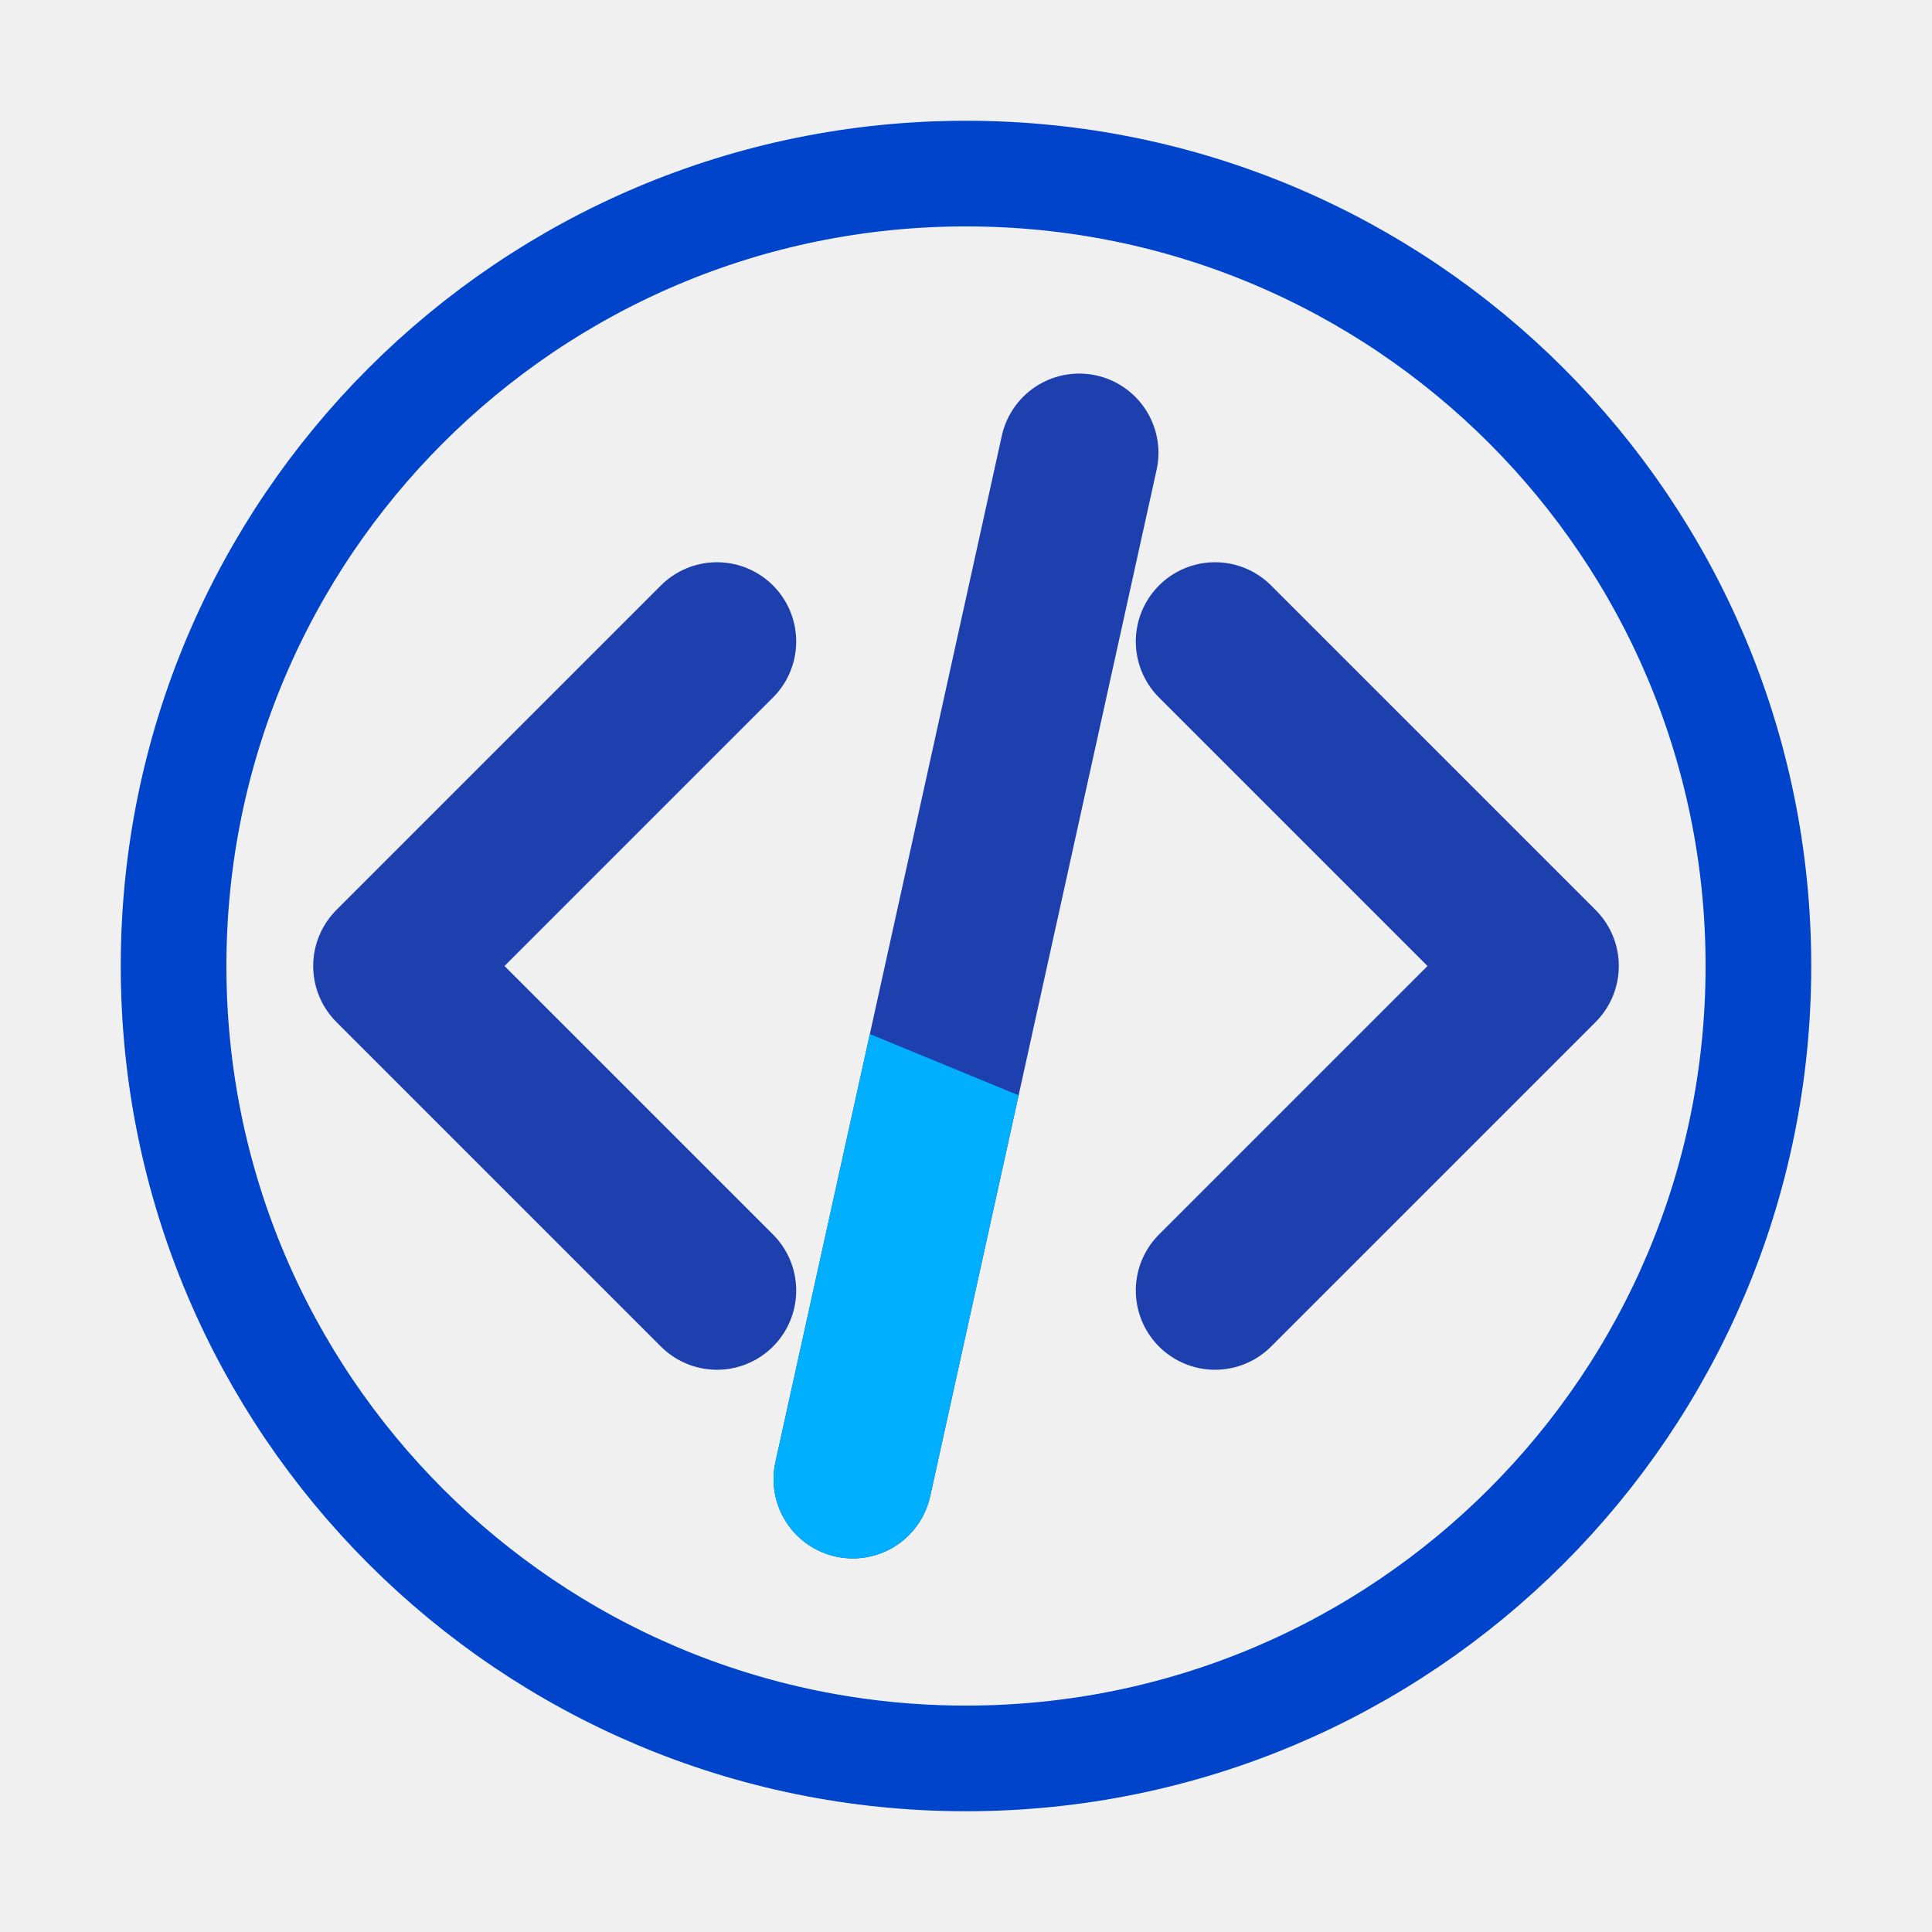
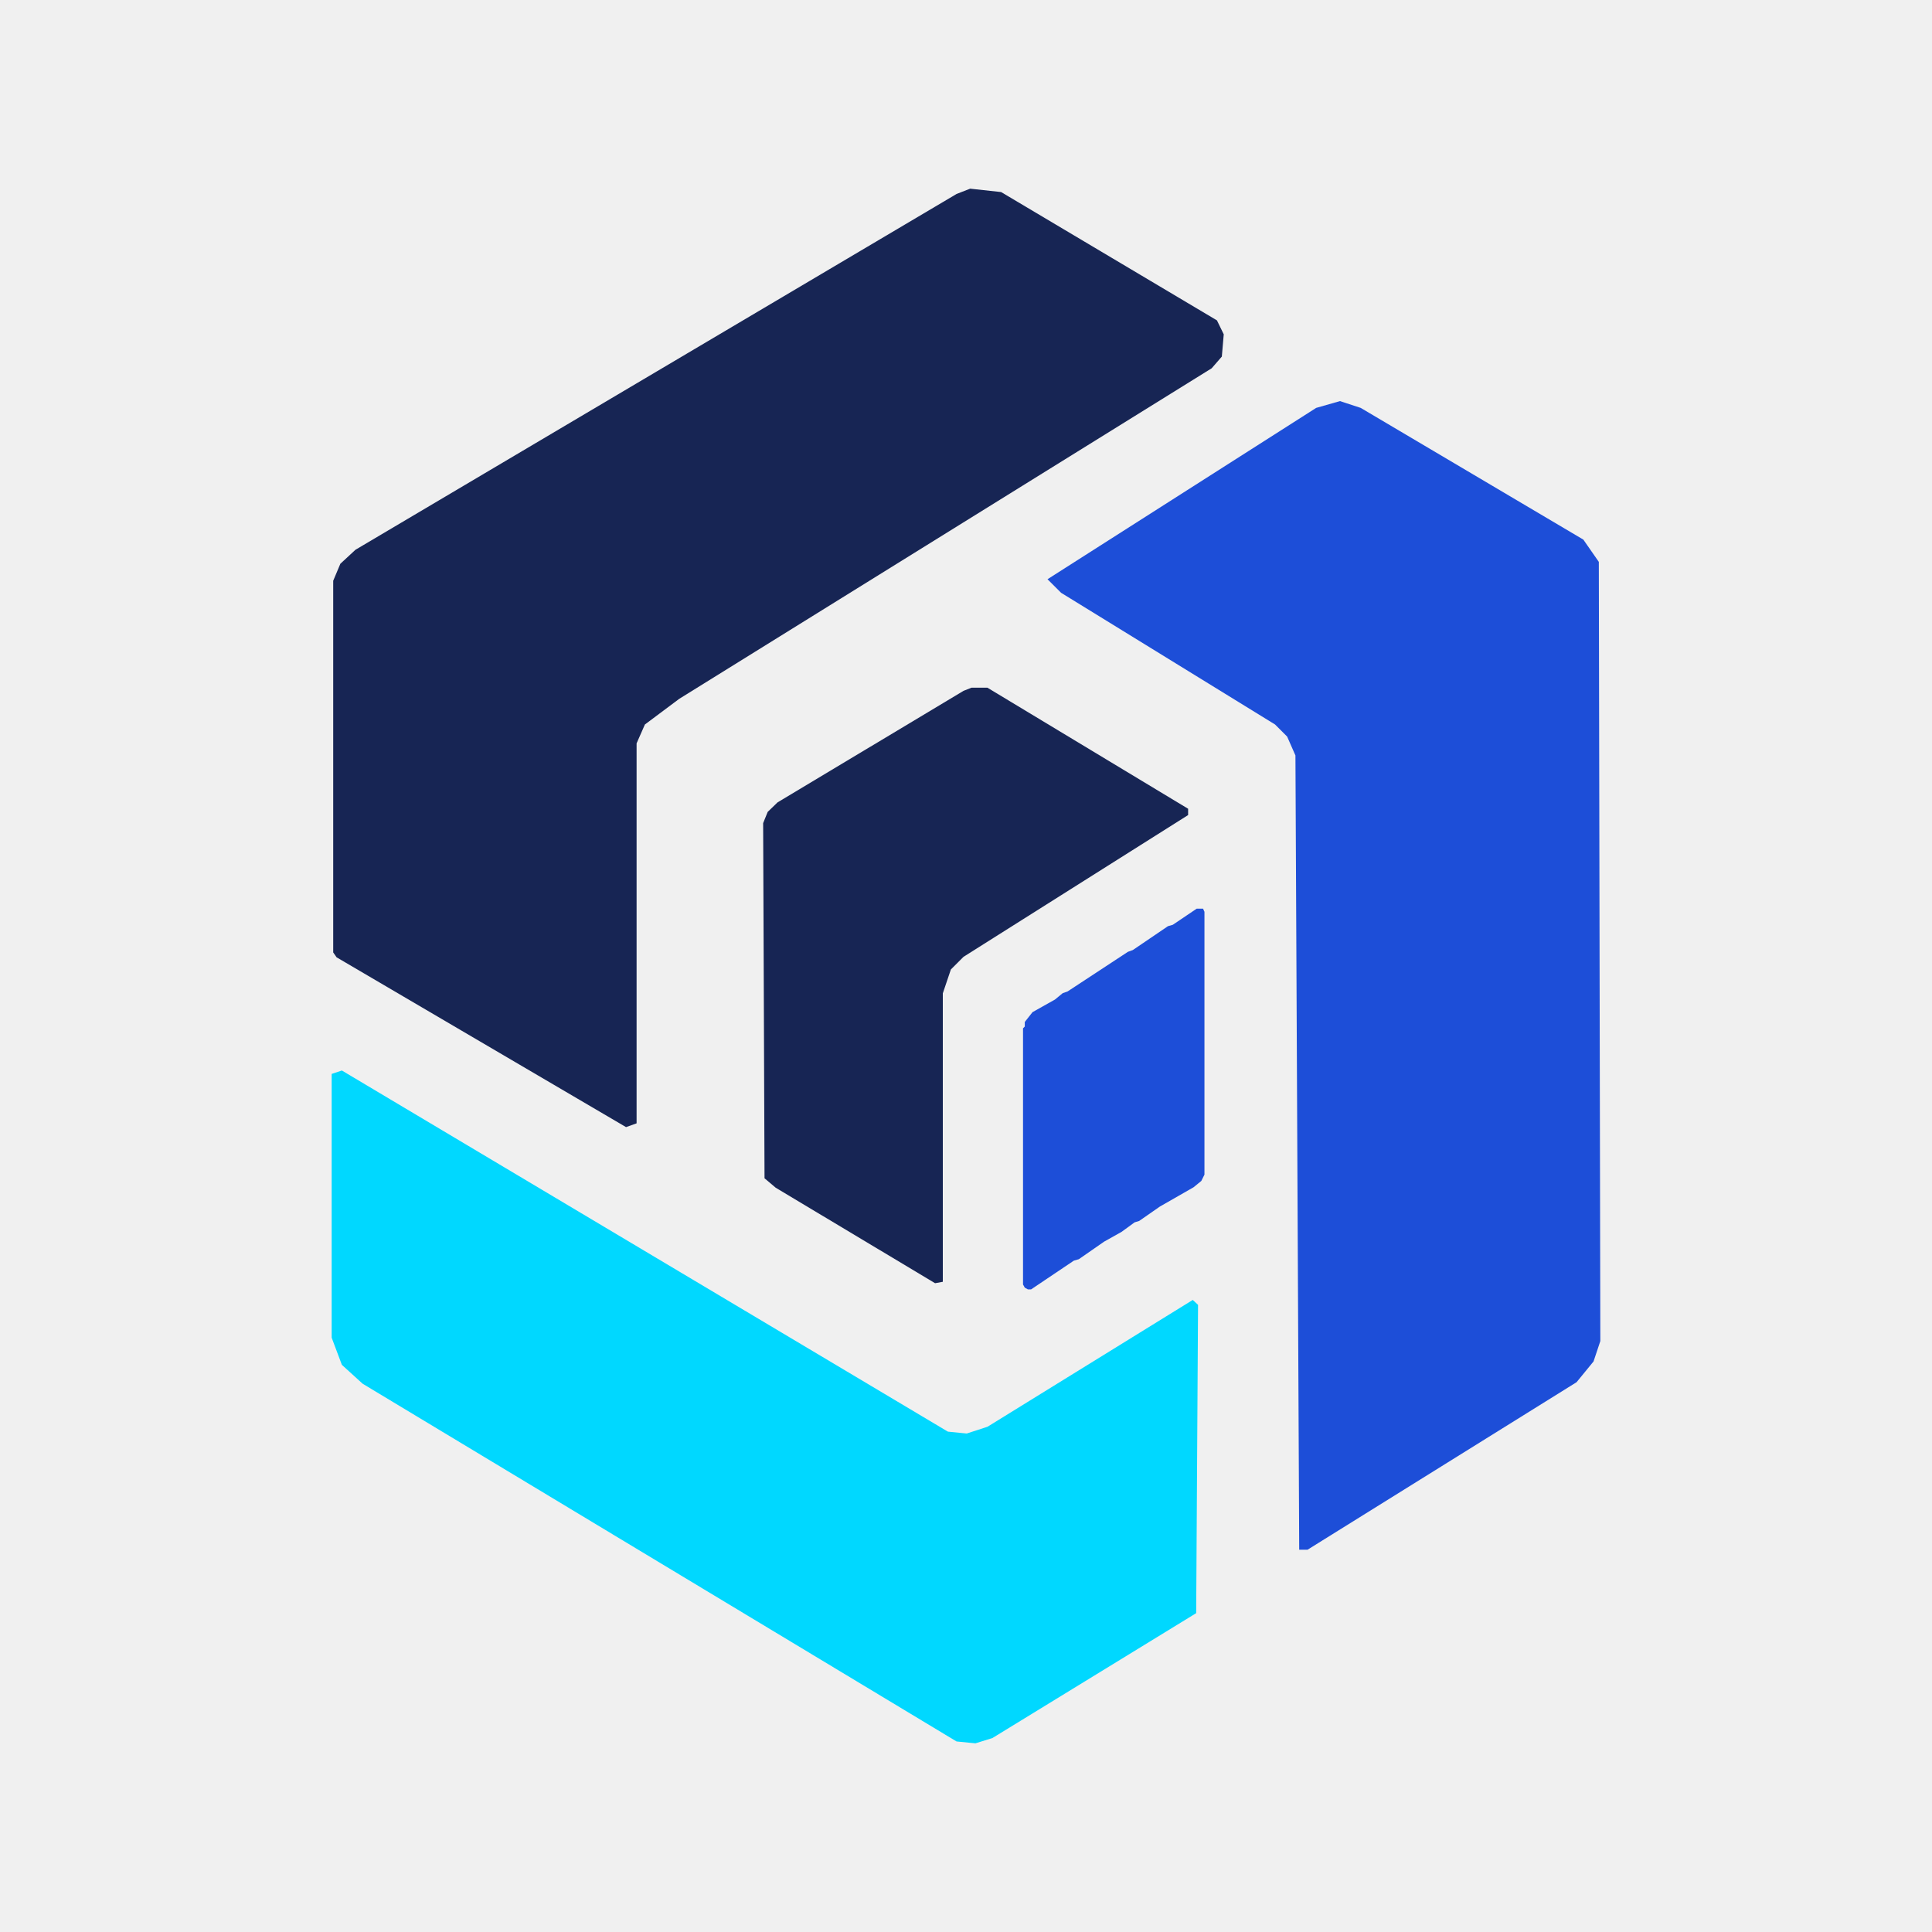
<svg xmlns="http://www.w3.org/2000/svg" width="64" height="64" viewBox="0 0 64 64" fill="none">
-   <circle cx="32" cy="32" r="26.25" stroke="#0044CC" stroke-width="3.5" />
-   <path d="M23.75 21.25L13 32L23.75 42.75" stroke="#1E40AF" stroke-width="5.25" stroke-linecap="round" stroke-linejoin="round" />
-   <path d="M40.25 21.25L51 32L40.25 42.75" stroke="#1E40AF" stroke-width="5.25" stroke-linecap="round" stroke-linejoin="round" />
-   <path d="M35.75 15L28.25 49" stroke="#1E40AF" stroke-width="5.25" stroke-linecap="round" />
-   <mask id="slash-accent-64-light" style="mask-type:alpha" maskUnits="userSpaceOnUse" x="16" y="28" width="28" height="32">
-     <path d="M20 30.625L41.25 39.375L43.75 57.5H17.5L20 30.625Z" fill="white" />
-   </mask>
-   <g mask="url(#slash-accent-64-light)">
-     <path d="M35.75 15L28.25 49" stroke="#00B0FF" stroke-width="5.25" stroke-linecap="round" />
-   </g>
+   <path d="M33.163 6.362L32.138 6.25L31.688 6.425L11.775 18.212L11.275 18.675L11.038 19.238V31.55L11.15 31.712L20.738 37.337L21.088 37.212V24.625L21.363 24L22.5 23.15L40.138 12.2L40.475 11.812L40.538 11.075L40.313 10.613L33.163 6.362Z" fill="#172554" />
+   <path d="M32.708 22.78H32.185L31.918 22.885L25.756 26.581L25.431 26.895L25.28 27.267L25.326 39.032L25.698 39.346L30.976 42.508L31.232 42.461V32.905L31.499 32.115L31.918 31.696L39.358 27V26.791L32.708 22.78Z" fill="#172554" />
+   <path d="M44.388 13.287L43.6 13.512L34.7 19.188L35.15 19.637L42.238 24L42.638 24.4L42.913 25.025L43.038 51.337H43.313L52.225 45.788L52.788 45.1L53.013 44.425L52.963 18.613L52.45 17.875L45.075 13.512L44.388 13.287Z" fill="#1D4ED8" />
+   <path d="M39.852 30.1H39.643L38.852 30.634L38.69 30.681L37.527 31.471L37.364 31.53L35.365 32.843L35.202 32.901L34.947 33.111L34.203 33.529L33.947 33.855V34.006L33.889 34.064V42.55L33.947 42.655L34.051 42.713H34.156L35.574 41.76L35.737 41.713L36.574 41.132L37.155 40.806L37.585 40.492L37.736 40.446L38.422 39.969L39.538 39.33L39.794 39.121L39.899 38.911V30.204L39.852 30.1Z" fill="#1D4ED8" />
+   <path d="M10.987 35.575V44.312L11.325 45.212L12.012 45.837L31.687 57.688L32.312 57.75L32.875 57.575L39.625 53.438L39.687 43.225L39.512 43.062L32.712 47.263L32.025 47.487L31.4 47.425L11.325 35.462L10.987 35.575Z" fill="#00D8FF" />
</svg>
